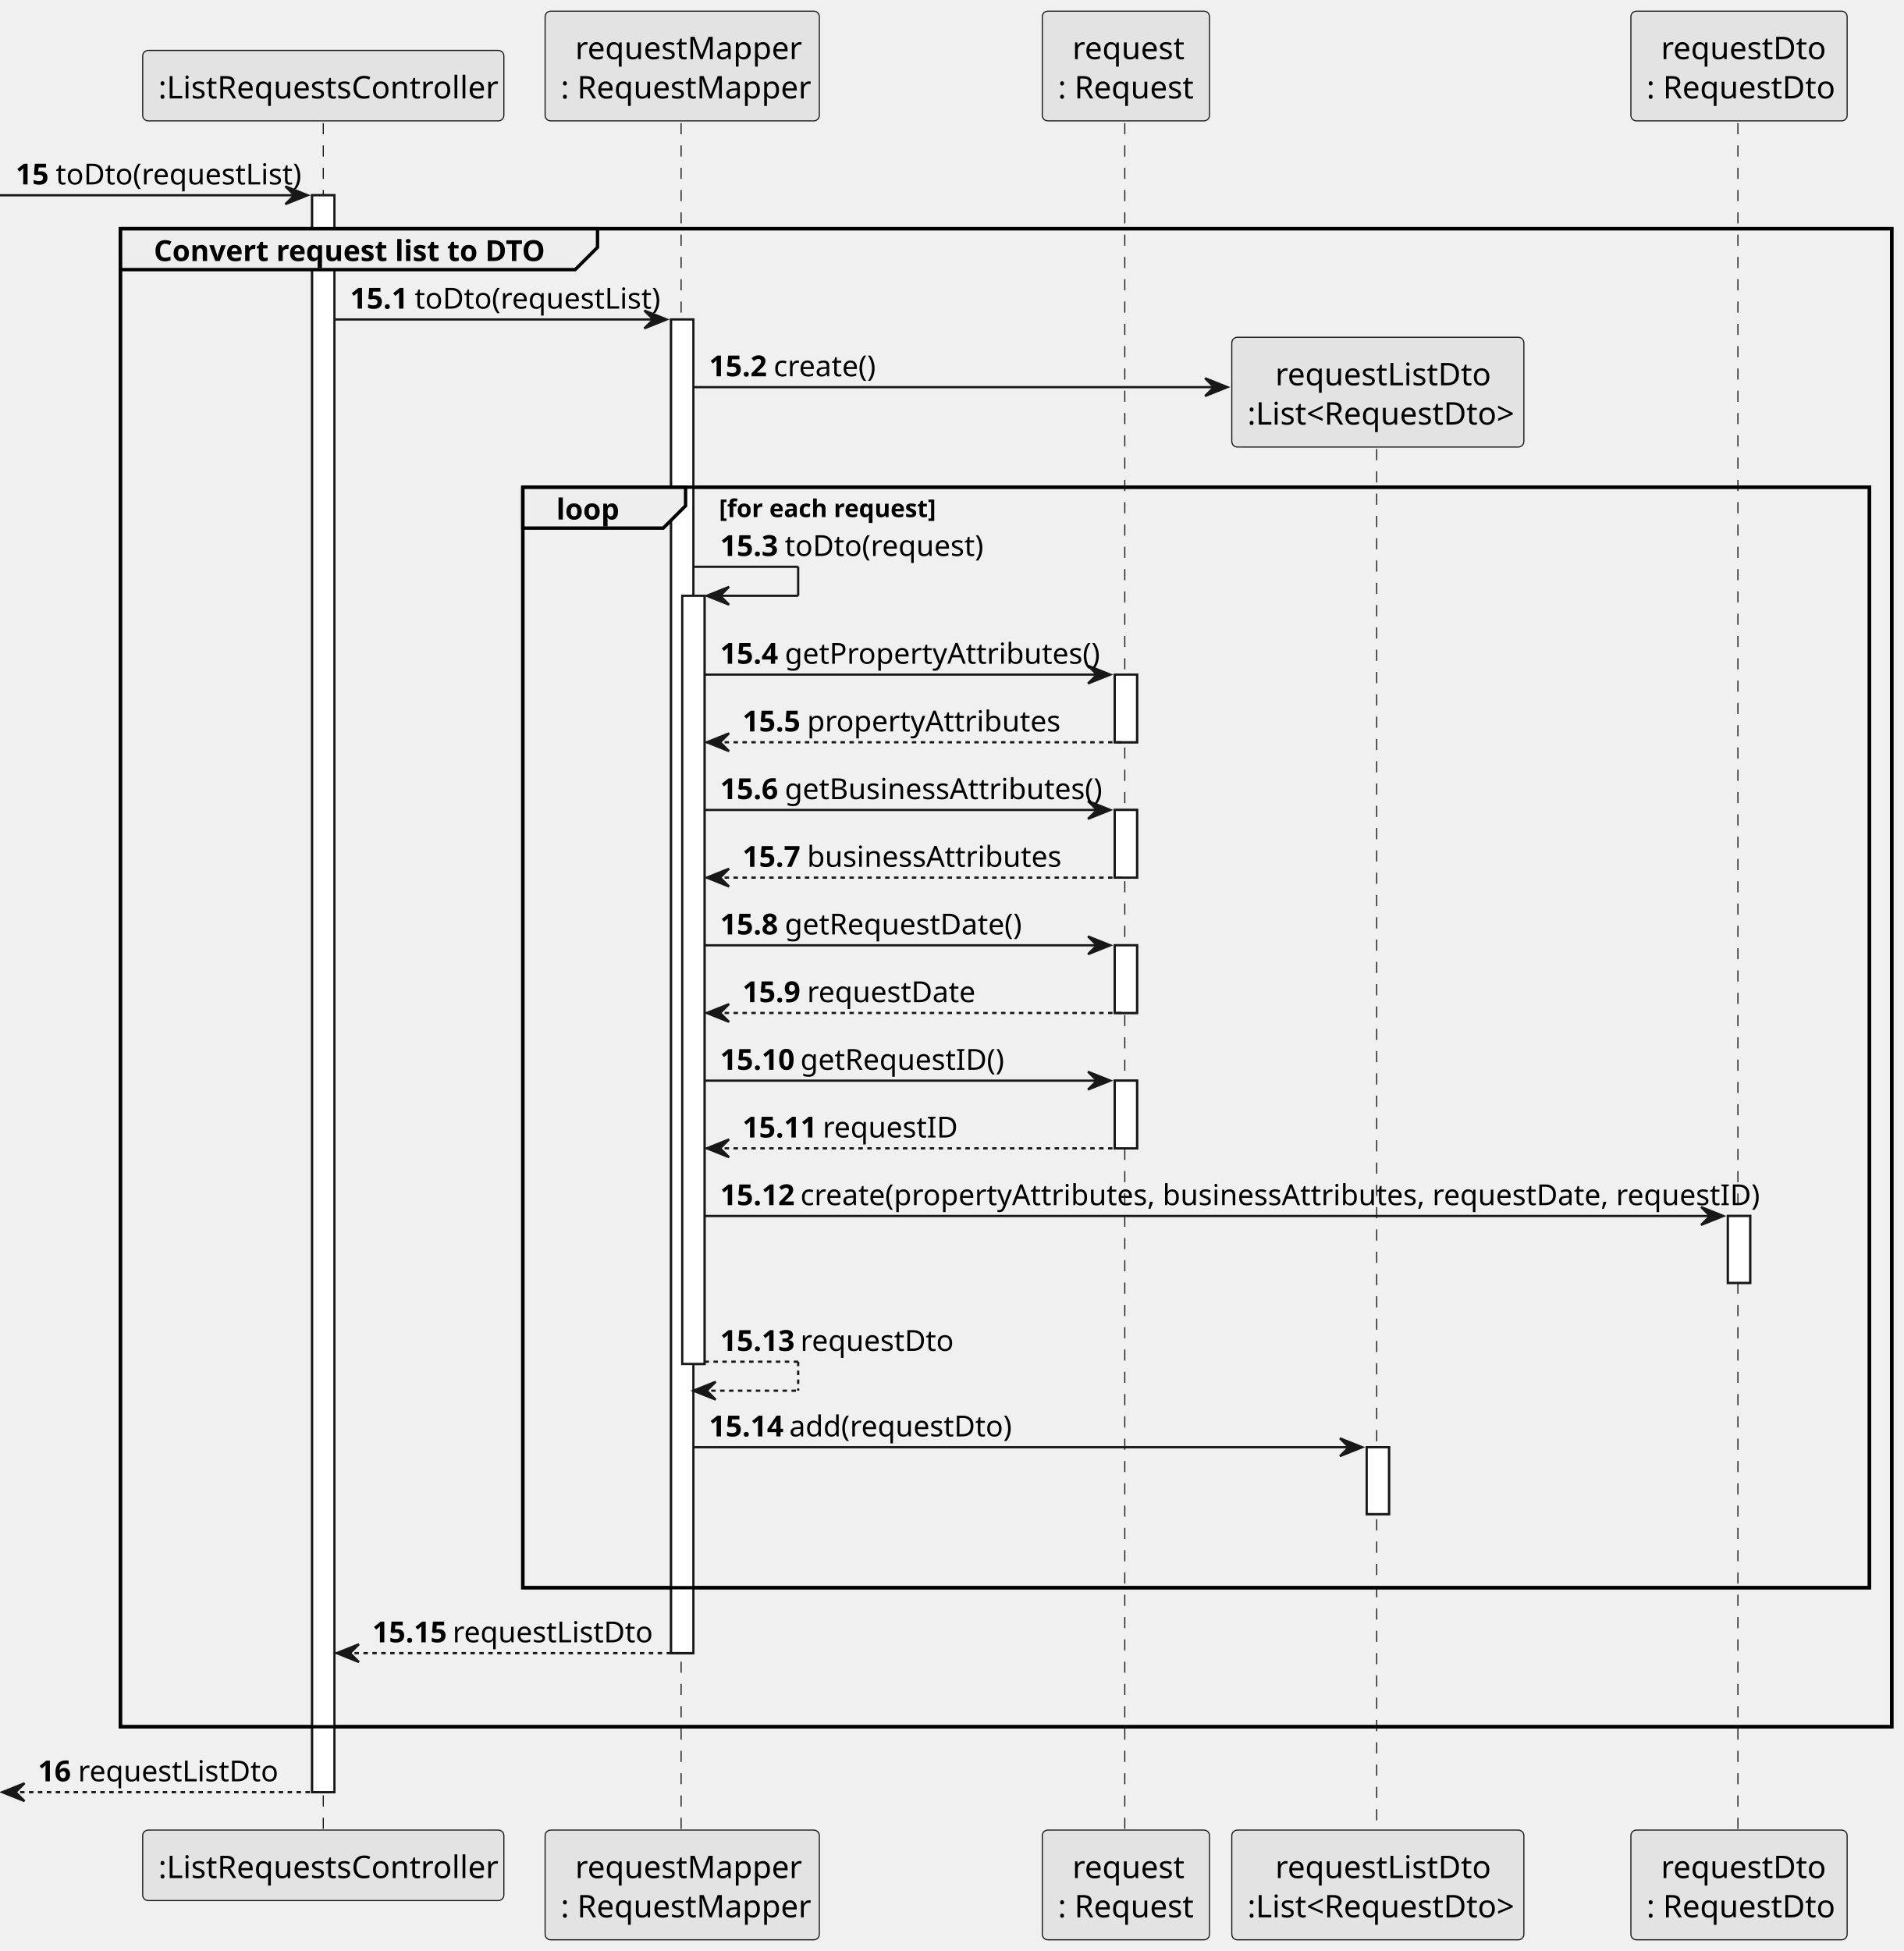
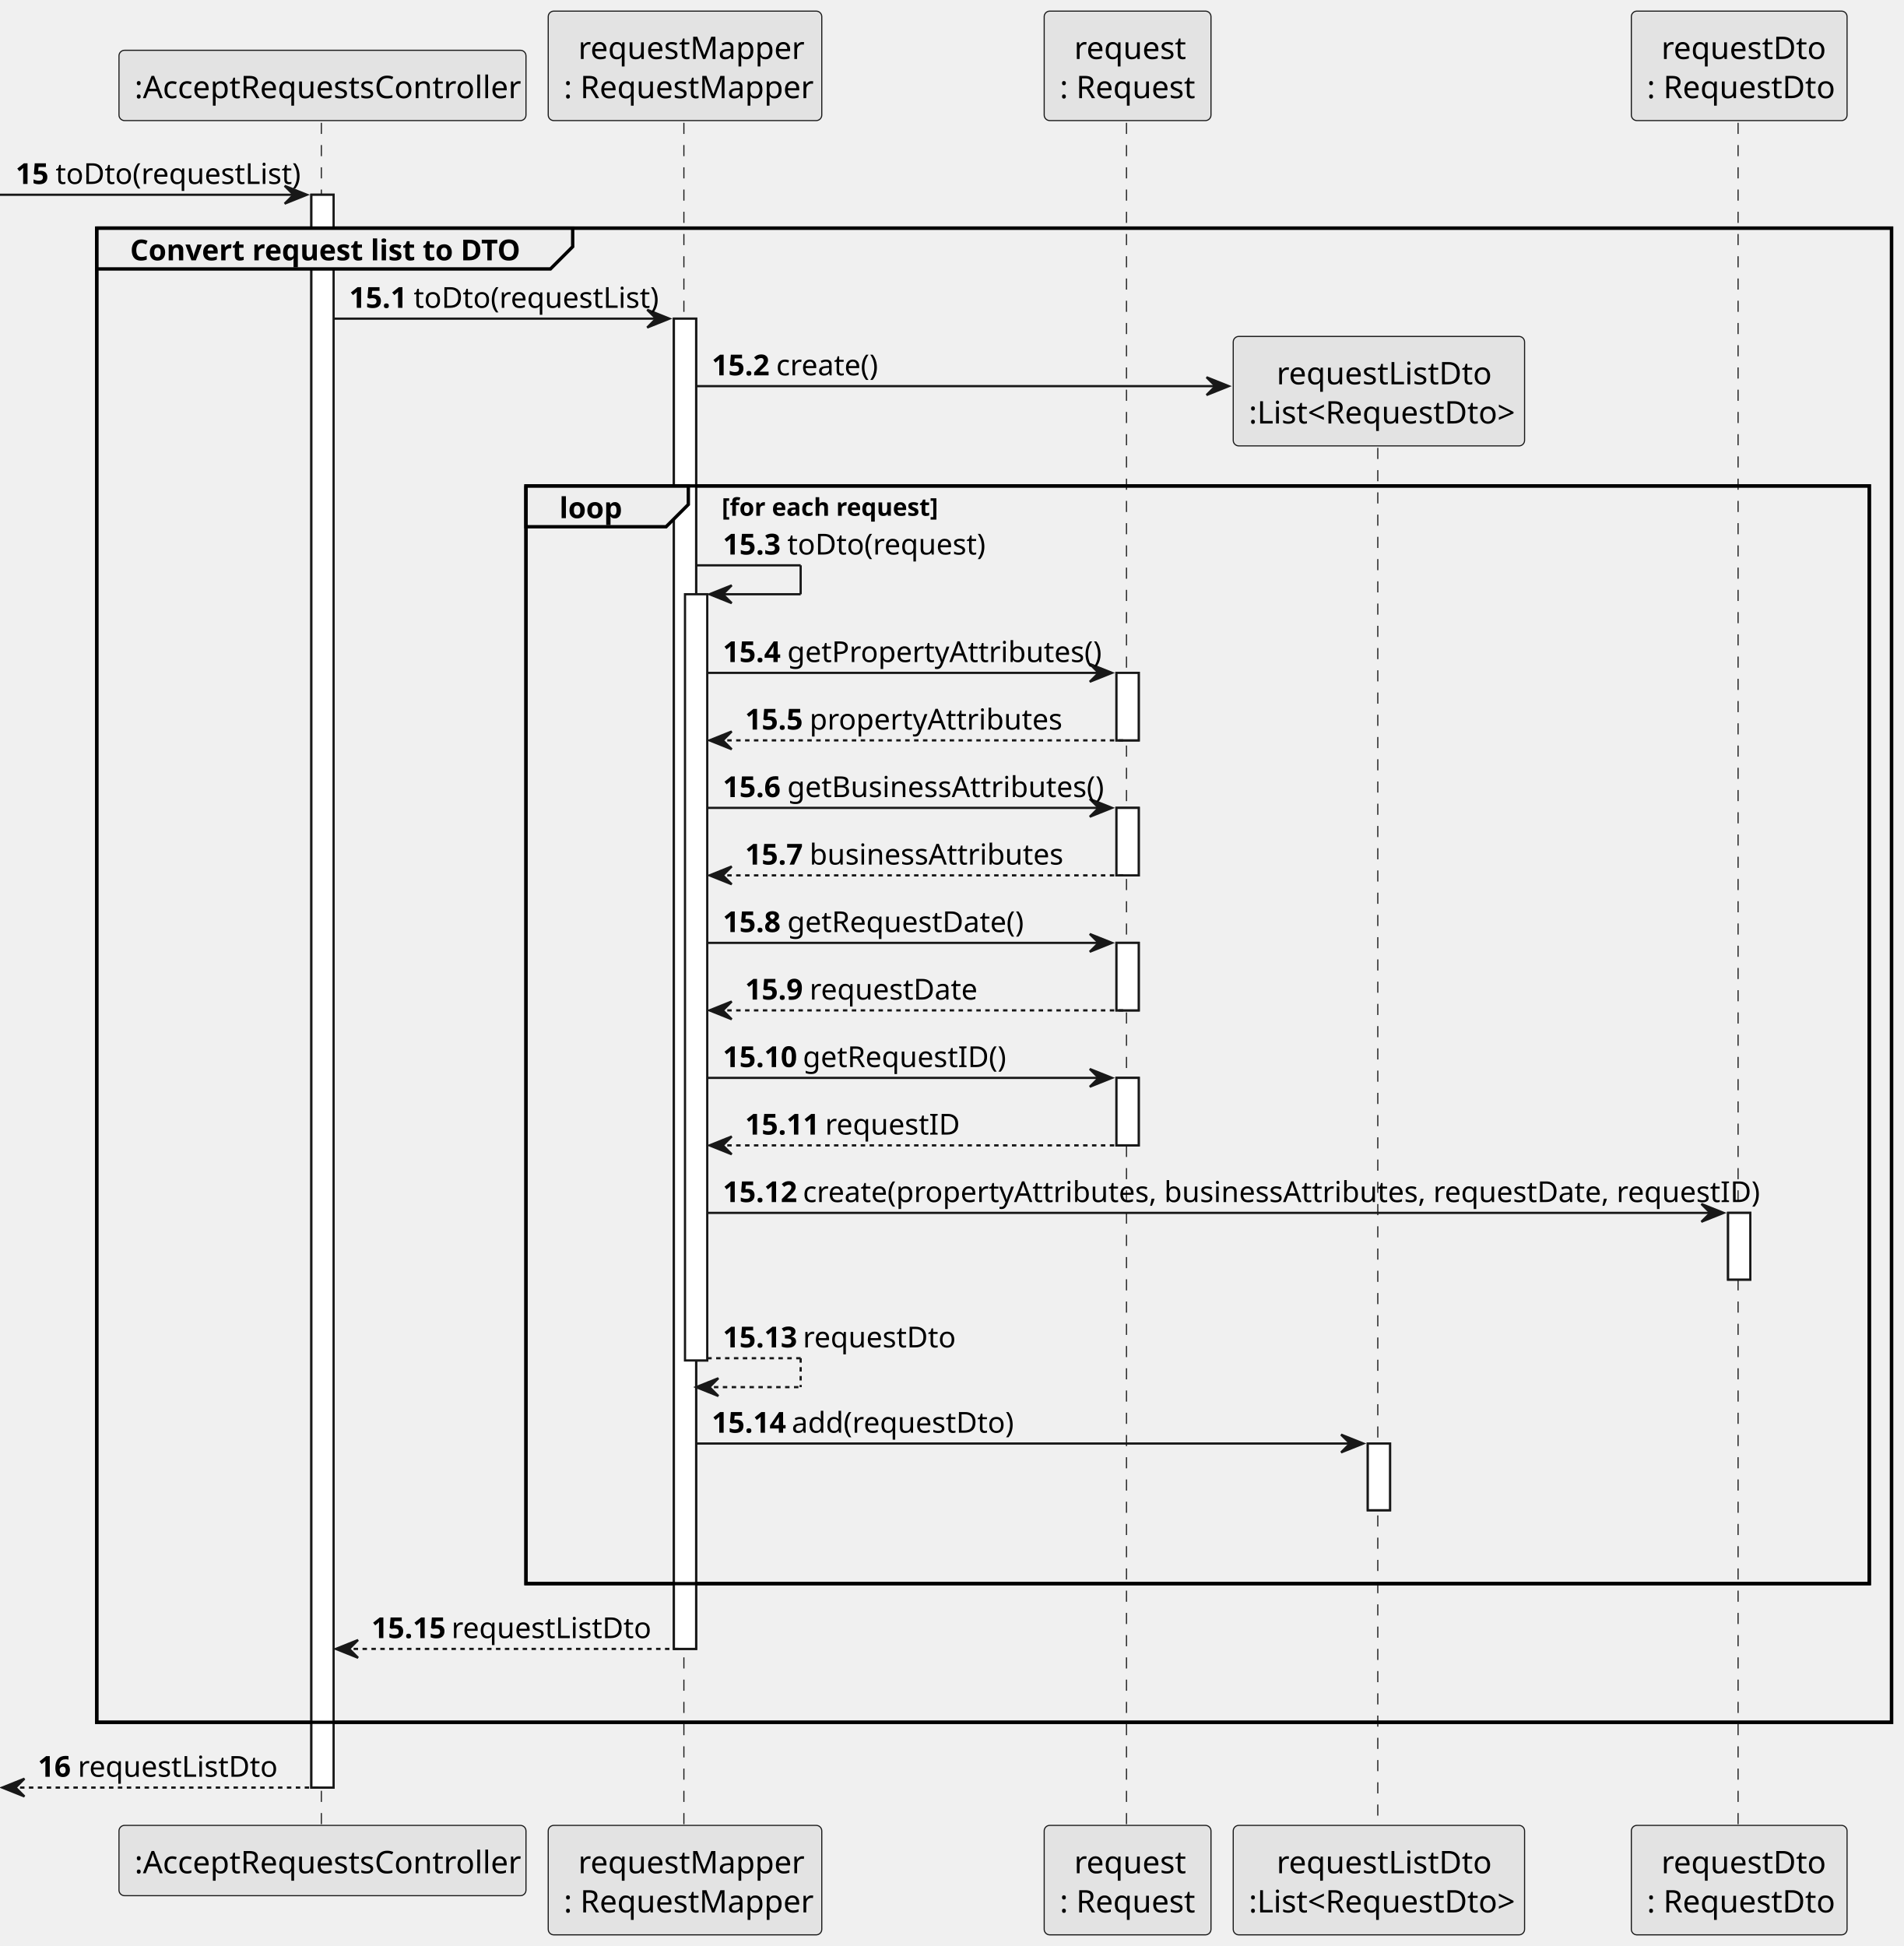
- <svg xmlns="http://www.w3.org/2000/svg" contentStyleType="text/css" height="875px" preserveAspectRatio="none" style="width:854px;height:875px;background:#FFFFFF;" version="1.1" viewBox="0 0 854 875" width="854px" zoomAndPan="magnify">
+ <svg xmlns="http://www.w3.org/2000/svg" contentStyleType="text/css" height="875px" preserveAspectRatio="none" style="width:856px;height:875px;background:#FFFFFF;" version="1.1" viewBox="0 0 856 875" width="856px" zoomAndPan="magnify">
  <defs />
  <g>
    <rect fill="#FFFFFF" height="716.195" style="stroke:#181818;stroke-width:1.0;" width="10" x="140" y="87.57" />
-     <rect fill="#FFFFFF" height="598.141" style="stroke:#181818;stroke-width:1.0;" width="10" x="301" y="143.273" />
-     <rect fill="#FFFFFF" height="344.516" style="stroke:#181818;stroke-width:1.0;" width="10" x="306" y="267.195" />
-     <rect fill="#FFFFFF" height="30.352" style="stroke:#181818;stroke-width:1.0;" width="10" x="500" y="302.547" />
-     <rect fill="#FFFFFF" height="30.352" style="stroke:#181818;stroke-width:1.0;" width="10" x="500" y="363.25" />
-     <rect fill="#FFFFFF" height="30.352" style="stroke:#181818;stroke-width:1.0;" width="10" x="500" y="423.953" />
-     <rect fill="#FFFFFF" height="30.352" style="stroke:#181818;stroke-width:1.0;" width="10" x="500" y="484.656" />
-     <rect fill="#FFFFFF" height="30" style="stroke:#181818;stroke-width:1.0;" width="10" x="613" y="649.062" />
-     <rect fill="#FFFFFF" height="30" style="stroke:#181818;stroke-width:1.0;" width="10" x="775" y="545.359" />
-     <rect fill="none" height="671.844" style="stroke:#000000;stroke-width:1.5;" width="794.5" x="54" y="102.57" />
-     <rect fill="none" height="493.57" style="stroke:#000000;stroke-width:1.5;" width="604" x="234.5" y="218.492" />
-     <line style="stroke:#181818;stroke-width:0.5;stroke-dasharray:5.0,5.0;" x1="145" x2="145" y1="55.219" y2="821.766" />
-     <line style="stroke:#181818;stroke-width:0.5;stroke-dasharray:5.0,5.0;" x1="305.5" x2="305.5" y1="55.219" y2="821.766" />
-     <line style="stroke:#181818;stroke-width:0.5;stroke-dasharray:5.0,5.0;" x1="504.5" x2="504.5" y1="55.219" y2="821.766" />
-     <line style="stroke:#181818;stroke-width:0.5;stroke-dasharray:5.0,5.0;" x1="617.5" x2="617.5" y1="191.383" y2="821.766" />
-     <line style="stroke:#181818;stroke-width:0.5;stroke-dasharray:5.0,5.0;" x1="779.5" x2="779.5" y1="55.219" y2="821.766" />
-     <rect fill="#E3E3E3" height="31.609" rx="2.5" ry="2.5" style="stroke:#181818;stroke-width:0.5;" width="162" x="64" y="22.609" />
-     <text fill="#000000" font-family="sans-serif" font-size="14" lengthAdjust="spacing" textLength="148" x="71" y="44.143">:ListRequestsController</text>
-     <rect fill="#E3E3E3" height="31.609" rx="2.5" ry="2.5" style="stroke:#181818;stroke-width:0.5;" width="162" x="64" y="820.766" />
-     <text fill="#000000" font-family="sans-serif" font-size="14" lengthAdjust="spacing" textLength="148" x="71" y="842.299">:ListRequestsController</text>
-     <rect fill="#E3E3E3" height="49.219" rx="2.5" ry="2.5" style="stroke:#181818;stroke-width:0.5;" width="123" x="244.5" y="5" />
-     <text fill="#000000" font-family="sans-serif" font-size="14" lengthAdjust="spacing" textLength="96" x="258" y="26.533">requestMapper</text>
-     <text fill="#000000" font-family="sans-serif" font-size="14" lengthAdjust="spacing" textLength="109" x="251.5" y="44.143">: RequestMapper</text>
-     <rect fill="#E3E3E3" height="49.219" rx="2.5" ry="2.5" style="stroke:#181818;stroke-width:0.5;" width="123" x="244.5" y="820.766" />
-     <text fill="#000000" font-family="sans-serif" font-size="14" lengthAdjust="spacing" textLength="96" x="258" y="842.299">requestMapper</text>
-     <text fill="#000000" font-family="sans-serif" font-size="14" lengthAdjust="spacing" textLength="109" x="251.5" y="859.908">: RequestMapper</text>
-     <rect fill="#E3E3E3" height="49.219" rx="2.5" ry="2.5" style="stroke:#181818;stroke-width:0.5;" width="75" x="467.5" y="5" />
-     <text fill="#000000" font-family="sans-serif" font-size="14" lengthAdjust="spacing" textLength="48" x="481" y="26.533">request</text>
-     <text fill="#000000" font-family="sans-serif" font-size="14" lengthAdjust="spacing" textLength="61" x="474.5" y="44.143">: Request</text>
-     <rect fill="#E3E3E3" height="49.219" rx="2.5" ry="2.5" style="stroke:#181818;stroke-width:0.5;" width="75" x="467.5" y="820.766" />
-     <text fill="#000000" font-family="sans-serif" font-size="14" lengthAdjust="spacing" textLength="48" x="481" y="842.299">request</text>
-     <text fill="#000000" font-family="sans-serif" font-size="14" lengthAdjust="spacing" textLength="61" x="474.5" y="859.908">: Request</text>
-     <rect fill="#E3E3E3" height="49.219" rx="2.5" ry="2.5" style="stroke:#181818;stroke-width:0.5;" width="131" x="552.5" y="820.766" />
-     <text fill="#000000" font-family="sans-serif" font-size="14" lengthAdjust="spacing" textLength="92" x="572" y="842.299">requestListDto</text>
-     <text fill="#000000" font-family="sans-serif" font-size="14" lengthAdjust="spacing" textLength="117" x="559.5" y="859.908">:List&lt;RequestDto&gt;</text>
-     <rect fill="#E3E3E3" height="49.219" rx="2.5" ry="2.5" style="stroke:#181818;stroke-width:0.5;" width="97" x="731.5" y="5" />
-     <text fill="#000000" font-family="sans-serif" font-size="14" lengthAdjust="spacing" textLength="70" x="745" y="26.533">requestDto</text>
-     <text fill="#000000" font-family="sans-serif" font-size="14" lengthAdjust="spacing" textLength="83" x="738.5" y="44.143">: RequestDto</text>
-     <rect fill="#E3E3E3" height="49.219" rx="2.5" ry="2.5" style="stroke:#181818;stroke-width:0.5;" width="97" x="731.5" y="820.766" />
-     <text fill="#000000" font-family="sans-serif" font-size="14" lengthAdjust="spacing" textLength="70" x="745" y="842.299">requestDto</text>
-     <text fill="#000000" font-family="sans-serif" font-size="14" lengthAdjust="spacing" textLength="83" x="738.5" y="859.908">: RequestDto</text>
+     <rect fill="#FFFFFF" height="598.141" style="stroke:#181818;stroke-width:1.0;" width="10" x="303" y="143.273" />
+     <rect fill="#FFFFFF" height="344.516" style="stroke:#181818;stroke-width:1.0;" width="10" x="308" y="267.195" />
+     <rect fill="#FFFFFF" height="30.352" style="stroke:#181818;stroke-width:1.0;" width="10" x="502" y="302.547" />
+     <rect fill="#FFFFFF" height="30.352" style="stroke:#181818;stroke-width:1.0;" width="10" x="502" y="363.25" />
+     <rect fill="#FFFFFF" height="30.352" style="stroke:#181818;stroke-width:1.0;" width="10" x="502" y="423.953" />
+     <rect fill="#FFFFFF" height="30.352" style="stroke:#181818;stroke-width:1.0;" width="10" x="502" y="484.656" />
+     <rect fill="#FFFFFF" height="30" style="stroke:#181818;stroke-width:1.0;" width="10" x="615" y="649.062" />
+     <rect fill="#FFFFFF" height="30" style="stroke:#181818;stroke-width:1.0;" width="10" x="777" y="545.359" />
+     <rect fill="none" height="671.844" style="stroke:#000000;stroke-width:1.5;" width="807" x="43.5" y="102.57" />
+     <rect fill="none" height="493.57" style="stroke:#000000;stroke-width:1.5;" width="604" x="236.5" y="218.492" />
+     <line style="stroke:#181818;stroke-width:0.5;stroke-dasharray:5.0,5.0;" x1="144.5" x2="144.5" y1="55.219" y2="821.766" />
+     <line style="stroke:#181818;stroke-width:0.5;stroke-dasharray:5.0,5.0;" x1="307.5" x2="307.5" y1="55.219" y2="821.766" />
+     <line style="stroke:#181818;stroke-width:0.5;stroke-dasharray:5.0,5.0;" x1="506.5" x2="506.5" y1="55.219" y2="821.766" />
+     <line style="stroke:#181818;stroke-width:0.5;stroke-dasharray:5.0,5.0;" x1="619.5" x2="619.5" y1="191.383" y2="821.766" />
+     <line style="stroke:#181818;stroke-width:0.5;stroke-dasharray:5.0,5.0;" x1="781.5" x2="781.5" y1="55.219" y2="821.766" />
+     <rect fill="#E3E3E3" height="31.609" rx="2.5" ry="2.5" style="stroke:#181818;stroke-width:0.5;" width="183" x="53.5" y="22.609" />
+     <text fill="#000000" font-family="sans-serif" font-size="14" lengthAdjust="spacing" textLength="169" x="60.5" y="44.143">:AcceptRequestsController</text>
+     <rect fill="#E3E3E3" height="31.609" rx="2.5" ry="2.5" style="stroke:#181818;stroke-width:0.5;" width="183" x="53.5" y="820.766" />
+     <text fill="#000000" font-family="sans-serif" font-size="14" lengthAdjust="spacing" textLength="169" x="60.5" y="842.299">:AcceptRequestsController</text>
+     <rect fill="#E3E3E3" height="49.219" rx="2.5" ry="2.5" style="stroke:#181818;stroke-width:0.5;" width="123" x="246.5" y="5" />
+     <text fill="#000000" font-family="sans-serif" font-size="14" lengthAdjust="spacing" textLength="96" x="260" y="26.533">requestMapper</text>
+     <text fill="#000000" font-family="sans-serif" font-size="14" lengthAdjust="spacing" textLength="109" x="253.5" y="44.143">: RequestMapper</text>
+     <rect fill="#E3E3E3" height="49.219" rx="2.5" ry="2.5" style="stroke:#181818;stroke-width:0.5;" width="123" x="246.5" y="820.766" />
+     <text fill="#000000" font-family="sans-serif" font-size="14" lengthAdjust="spacing" textLength="96" x="260" y="842.299">requestMapper</text>
+     <text fill="#000000" font-family="sans-serif" font-size="14" lengthAdjust="spacing" textLength="109" x="253.5" y="859.908">: RequestMapper</text>
+     <rect fill="#E3E3E3" height="49.219" rx="2.5" ry="2.5" style="stroke:#181818;stroke-width:0.5;" width="75" x="469.5" y="5" />
+     <text fill="#000000" font-family="sans-serif" font-size="14" lengthAdjust="spacing" textLength="48" x="483" y="26.533">request</text>
+     <text fill="#000000" font-family="sans-serif" font-size="14" lengthAdjust="spacing" textLength="61" x="476.5" y="44.143">: Request</text>
+     <rect fill="#E3E3E3" height="49.219" rx="2.5" ry="2.5" style="stroke:#181818;stroke-width:0.5;" width="75" x="469.5" y="820.766" />
+     <text fill="#000000" font-family="sans-serif" font-size="14" lengthAdjust="spacing" textLength="48" x="483" y="842.299">request</text>
+     <text fill="#000000" font-family="sans-serif" font-size="14" lengthAdjust="spacing" textLength="61" x="476.5" y="859.908">: Request</text>
+     <rect fill="#E3E3E3" height="49.219" rx="2.5" ry="2.5" style="stroke:#181818;stroke-width:0.5;" width="131" x="554.5" y="820.766" />
+     <text fill="#000000" font-family="sans-serif" font-size="14" lengthAdjust="spacing" textLength="92" x="574" y="842.299">requestListDto</text>
+     <text fill="#000000" font-family="sans-serif" font-size="14" lengthAdjust="spacing" textLength="117" x="561.5" y="859.908">:List&lt;RequestDto&gt;</text>
+     <rect fill="#E3E3E3" height="49.219" rx="2.5" ry="2.5" style="stroke:#181818;stroke-width:0.5;" width="97" x="733.5" y="5" />
+     <text fill="#000000" font-family="sans-serif" font-size="14" lengthAdjust="spacing" textLength="70" x="747" y="26.533">requestDto</text>
+     <text fill="#000000" font-family="sans-serif" font-size="14" lengthAdjust="spacing" textLength="83" x="740.5" y="44.143">: RequestDto</text>
+     <rect fill="#E3E3E3" height="49.219" rx="2.5" ry="2.5" style="stroke:#181818;stroke-width:0.5;" width="97" x="733.5" y="820.766" />
+     <text fill="#000000" font-family="sans-serif" font-size="14" lengthAdjust="spacing" textLength="70" x="747" y="842.299">requestDto</text>
+     <text fill="#000000" font-family="sans-serif" font-size="14" lengthAdjust="spacing" textLength="83" x="740.5" y="859.908">: RequestDto</text>
    <rect fill="#FFFFFF" height="716.195" style="stroke:#181818;stroke-width:1.0;" width="10" x="140" y="87.57" />
-     <rect fill="#FFFFFF" height="598.141" style="stroke:#181818;stroke-width:1.0;" width="10" x="301" y="143.273" />
-     <rect fill="#FFFFFF" height="344.516" style="stroke:#181818;stroke-width:1.0;" width="10" x="306" y="267.195" />
-     <rect fill="#FFFFFF" height="30.352" style="stroke:#181818;stroke-width:1.0;" width="10" x="500" y="302.547" />
-     <rect fill="#FFFFFF" height="30.352" style="stroke:#181818;stroke-width:1.0;" width="10" x="500" y="363.25" />
-     <rect fill="#FFFFFF" height="30.352" style="stroke:#181818;stroke-width:1.0;" width="10" x="500" y="423.953" />
-     <rect fill="#FFFFFF" height="30.352" style="stroke:#181818;stroke-width:1.0;" width="10" x="500" y="484.656" />
-     <rect fill="#FFFFFF" height="30" style="stroke:#181818;stroke-width:1.0;" width="10" x="613" y="649.062" />
-     <rect fill="#FFFFFF" height="30" style="stroke:#181818;stroke-width:1.0;" width="10" x="775" y="545.359" />
+     <rect fill="#FFFFFF" height="598.141" style="stroke:#181818;stroke-width:1.0;" width="10" x="303" y="143.273" />
+     <rect fill="#FFFFFF" height="344.516" style="stroke:#181818;stroke-width:1.0;" width="10" x="308" y="267.195" />
+     <rect fill="#FFFFFF" height="30.352" style="stroke:#181818;stroke-width:1.0;" width="10" x="502" y="302.547" />
+     <rect fill="#FFFFFF" height="30.352" style="stroke:#181818;stroke-width:1.0;" width="10" x="502" y="363.25" />
+     <rect fill="#FFFFFF" height="30.352" style="stroke:#181818;stroke-width:1.0;" width="10" x="502" y="423.953" />
+     <rect fill="#FFFFFF" height="30.352" style="stroke:#181818;stroke-width:1.0;" width="10" x="502" y="484.656" />
+     <rect fill="#FFFFFF" height="30" style="stroke:#181818;stroke-width:1.0;" width="10" x="615" y="649.062" />
+     <rect fill="#FFFFFF" height="30" style="stroke:#181818;stroke-width:1.0;" width="10" x="777" y="545.359" />
    <polygon fill="#181818" points="128,83.57,138,87.57,128,91.57,132,87.57" style="stroke:#181818;stroke-width:1.0;" />
    <line style="stroke:#181818;stroke-width:1.0;" x1="0" x2="134" y1="87.57" y2="87.57" />
    <text fill="#000000" font-family="sans-serif" font-size="13" font-weight="bold" lengthAdjust="spacing" textLength="14" x="7" y="82.714">15</text>
    <text fill="#000000" font-family="sans-serif" font-size="13" lengthAdjust="spacing" textLength="103" x="25" y="82.714">toDto(requestList)</text>
-     <path d="M54,102.57 L268,102.57 L268,110.922 L258,120.922 L54,120.922 L54,102.57 " fill="#EEEEEE" style="stroke:#000000;stroke-width:1.5;" />
-     <rect fill="none" height="671.844" style="stroke:#000000;stroke-width:1.5;" width="794.5" x="54" y="102.57" />
-     <text fill="#000000" font-family="sans-serif" font-size="13" font-weight="bold" lengthAdjust="spacing" textLength="169" x="69" y="117.065">Convert request list to DTO</text>
-     <polygon fill="#181818" points="289,139.273,299,143.273,289,147.273,293,143.273" style="stroke:#181818;stroke-width:1.0;" />
-     <line style="stroke:#181818;stroke-width:1.0;" x1="150" x2="295" y1="143.273" y2="143.273" />
+     <path d="M43.5,102.57 L257.5,102.57 L257.5,110.922 L247.5,120.922 L43.5,120.922 L43.5,102.57 " fill="#EEEEEE" style="stroke:#000000;stroke-width:1.5;" />
+     <rect fill="none" height="671.844" style="stroke:#000000;stroke-width:1.5;" width="807" x="43.5" y="102.57" />
+     <text fill="#000000" font-family="sans-serif" font-size="13" font-weight="bold" lengthAdjust="spacing" textLength="169" x="58.5" y="117.065">Convert request list to DTO</text>
+     <polygon fill="#181818" points="291,139.273,301,143.273,291,147.273,295,143.273" style="stroke:#181818;stroke-width:1.0;" />
+     <line style="stroke:#181818;stroke-width:1.0;" x1="150" x2="297" y1="143.273" y2="143.273" />
    <text fill="#000000" font-family="sans-serif" font-size="13" font-weight="bold" lengthAdjust="spacing" textLength="25" x="157" y="138.417">15.1</text>
    <text fill="#000000" font-family="sans-serif" font-size="13" lengthAdjust="spacing" textLength="103" x="186" y="138.417">toDto(requestList)</text>
-     <polygon fill="#181818" points="540.5,169.625,550.5,173.625,540.5,177.625,544.5,173.625" style="stroke:#181818;stroke-width:1.0;" />
-     <line style="stroke:#181818;stroke-width:1.0;" x1="311" x2="546.5" y1="173.625" y2="173.625" />
-     <text fill="#000000" font-family="sans-serif" font-size="13" font-weight="bold" lengthAdjust="spacing" textLength="25" x="318" y="168.769">15.2</text>
-     <text fill="#000000" font-family="sans-serif" font-size="13" lengthAdjust="spacing" textLength="44" x="347" y="168.769">create()</text>
-     <rect fill="#E3E3E3" height="49.219" rx="2.5" ry="2.5" style="stroke:#181818;stroke-width:0.5;" width="131" x="552.5" y="151.273" />
-     <text fill="#000000" font-family="sans-serif" font-size="14" lengthAdjust="spacing" textLength="92" x="572" y="172.807">requestListDto</text>
-     <text fill="#000000" font-family="sans-serif" font-size="14" lengthAdjust="spacing" textLength="117" x="559.5" y="190.416">:List&lt;RequestDto&gt;</text>
-     <path d="M234.5,218.492 L307.5,218.492 L307.5,226.844 L297.5,236.844 L234.5,236.844 L234.5,218.492 " fill="#EEEEEE" style="stroke:#000000;stroke-width:1.5;" />
-     <rect fill="none" height="493.57" style="stroke:#000000;stroke-width:1.5;" width="604" x="234.5" y="218.492" />
-     <text fill="#000000" font-family="sans-serif" font-size="13" font-weight="bold" lengthAdjust="spacing" textLength="28" x="249.5" y="232.987">loop</text>
-     <text fill="#000000" font-family="sans-serif" font-size="11" font-weight="bold" lengthAdjust="spacing" textLength="100" x="322.5" y="231.911">[for each request]</text>
-     <line style="stroke:#181818;stroke-width:1.0;" x1="311" x2="358" y1="254.195" y2="254.195" />
-     <line style="stroke:#181818;stroke-width:1.0;" x1="358" x2="358" y1="254.195" y2="267.195" />
-     <line style="stroke:#181818;stroke-width:1.0;" x1="317" x2="358" y1="267.195" y2="267.195" />
-     <polygon fill="#181818" points="327,263.195,317,267.195,327,271.195,323,267.195" style="stroke:#181818;stroke-width:1.0;" />
-     <text fill="#000000" font-family="sans-serif" font-size="13" font-weight="bold" lengthAdjust="spacing" textLength="25" x="323" y="249.339">15.3</text>
-     <text fill="#000000" font-family="sans-serif" font-size="13" lengthAdjust="spacing" textLength="82" x="352" y="249.339">toDto(request)</text>
-     <polygon fill="#181818" points="488,298.547,498,302.547,488,306.547,492,302.547" style="stroke:#181818;stroke-width:1.0;" />
-     <line style="stroke:#181818;stroke-width:1.0;" x1="316" x2="494" y1="302.547" y2="302.547" />
-     <text fill="#000000" font-family="sans-serif" font-size="13" font-weight="bold" lengthAdjust="spacing" textLength="25" x="323" y="297.69">15.4</text>
-     <text fill="#000000" font-family="sans-serif" font-size="13" lengthAdjust="spacing" textLength="131" x="352" y="297.69">getPropertyAttributes()</text>
-     <polygon fill="#181818" points="327,328.898,317,332.898,327,336.898,323,332.898" style="stroke:#181818;stroke-width:1.0;" />
-     <line style="stroke:#181818;stroke-width:1.0;stroke-dasharray:2.0,2.0;" x1="321" x2="504" y1="332.898" y2="332.898" />
-     <text fill="#000000" font-family="sans-serif" font-size="13" font-weight="bold" lengthAdjust="spacing" textLength="25" x="333" y="328.042">15.5</text>
-     <text fill="#000000" font-family="sans-serif" font-size="13" lengthAdjust="spacing" textLength="103" x="362" y="328.042">propertyAttributes</text>
-     <polygon fill="#181818" points="488,359.25,498,363.25,488,367.25,492,363.25" style="stroke:#181818;stroke-width:1.0;" />
-     <line style="stroke:#181818;stroke-width:1.0;" x1="316" x2="494" y1="363.25" y2="363.25" />
-     <text fill="#000000" font-family="sans-serif" font-size="13" font-weight="bold" lengthAdjust="spacing" textLength="25" x="323" y="358.394">15.6</text>
-     <text fill="#000000" font-family="sans-serif" font-size="13" lengthAdjust="spacing" textLength="136" x="352" y="358.394">getBusinessAttributes()</text>
-     <polygon fill="#181818" points="327,389.602,317,393.602,327,397.602,323,393.602" style="stroke:#181818;stroke-width:1.0;" />
-     <line style="stroke:#181818;stroke-width:1.0;stroke-dasharray:2.0,2.0;" x1="321" x2="504" y1="393.602" y2="393.602" />
-     <text fill="#000000" font-family="sans-serif" font-size="13" font-weight="bold" lengthAdjust="spacing" textLength="25" x="333" y="388.745">15.7</text>
-     <text fill="#000000" font-family="sans-serif" font-size="13" lengthAdjust="spacing" textLength="108" x="362" y="388.745">businessAttributes</text>
-     <polygon fill="#181818" points="488,419.953,498,423.953,488,427.953,492,423.953" style="stroke:#181818;stroke-width:1.0;" />
-     <line style="stroke:#181818;stroke-width:1.0;" x1="316" x2="494" y1="423.953" y2="423.953" />
-     <text fill="#000000" font-family="sans-serif" font-size="13" font-weight="bold" lengthAdjust="spacing" textLength="25" x="323" y="419.097">15.8</text>
-     <text fill="#000000" font-family="sans-serif" font-size="13" lengthAdjust="spacing" textLength="101" x="352" y="419.097">getRequestDate()</text>
-     <polygon fill="#181818" points="327,450.305,317,454.305,327,458.305,323,454.305" style="stroke:#181818;stroke-width:1.0;" />
-     <line style="stroke:#181818;stroke-width:1.0;stroke-dasharray:2.0,2.0;" x1="321" x2="504" y1="454.305" y2="454.305" />
-     <text fill="#000000" font-family="sans-serif" font-size="13" font-weight="bold" lengthAdjust="spacing" textLength="25" x="333" y="449.448">15.9</text>
-     <text fill="#000000" font-family="sans-serif" font-size="13" lengthAdjust="spacing" textLength="70" x="362" y="449.448">requestDate</text>
-     <polygon fill="#181818" points="488,480.656,498,484.656,488,488.656,492,484.656" style="stroke:#181818;stroke-width:1.0;" />
-     <line style="stroke:#181818;stroke-width:1.0;" x1="316" x2="494" y1="484.656" y2="484.656" />
-     <text fill="#000000" font-family="sans-serif" font-size="13" font-weight="bold" lengthAdjust="spacing" textLength="32" x="323" y="479.8">15.10</text>
-     <text fill="#000000" font-family="sans-serif" font-size="13" lengthAdjust="spacing" textLength="86" x="359" y="479.8">getRequestID()</text>
-     <polygon fill="#181818" points="327,511.008,317,515.008,327,519.008,323,515.008" style="stroke:#181818;stroke-width:1.0;" />
-     <line style="stroke:#181818;stroke-width:1.0;stroke-dasharray:2.0,2.0;" x1="321" x2="504" y1="515.008" y2="515.008" />
-     <text fill="#000000" font-family="sans-serif" font-size="13" font-weight="bold" lengthAdjust="spacing" textLength="32" x="333" y="510.151">15.11</text>
-     <text fill="#000000" font-family="sans-serif" font-size="13" lengthAdjust="spacing" textLength="55" x="369" y="510.151">requestID</text>
-     <polygon fill="#181818" points="763,541.359,773,545.359,763,549.359,767,545.359" style="stroke:#181818;stroke-width:1.0;" />
-     <line style="stroke:#181818;stroke-width:1.0;" x1="316" x2="769" y1="545.359" y2="545.359" />
-     <text fill="#000000" font-family="sans-serif" font-size="13" font-weight="bold" lengthAdjust="spacing" textLength="32" x="323" y="540.503">15.12</text>
-     <text fill="#000000" font-family="sans-serif" font-size="13" lengthAdjust="spacing" textLength="404" x="359" y="540.503">create(propertyAttributes, businessAttributes, requestDate, requestID)</text>
-     <line style="stroke:#181818;stroke-width:1.0;stroke-dasharray:2.0,2.0;" x1="316" x2="358" y1="610.711" y2="610.711" />
-     <line style="stroke:#181818;stroke-width:1.0;stroke-dasharray:2.0,2.0;" x1="358" x2="358" y1="610.711" y2="623.711" />
-     <line style="stroke:#181818;stroke-width:1.0;stroke-dasharray:2.0,2.0;" x1="311" x2="358" y1="623.711" y2="623.711" />
-     <polygon fill="#181818" points="321,619.711,311,623.711,321,627.711,317,623.711" style="stroke:#181818;stroke-width:1.0;" />
-     <text fill="#000000" font-family="sans-serif" font-size="13" font-weight="bold" lengthAdjust="spacing" textLength="32" x="323" y="605.855">15.13</text>
-     <text fill="#000000" font-family="sans-serif" font-size="13" lengthAdjust="spacing" textLength="63" x="359" y="605.855">requestDto</text>
-     <polygon fill="#181818" points="601,645.062,611,649.062,601,653.062,605,649.062" style="stroke:#181818;stroke-width:1.0;" />
-     <line style="stroke:#181818;stroke-width:1.0;" x1="311" x2="607" y1="649.062" y2="649.062" />
-     <text fill="#000000" font-family="sans-serif" font-size="13" font-weight="bold" lengthAdjust="spacing" textLength="32" x="318" y="644.206">15.14</text>
-     <text fill="#000000" font-family="sans-serif" font-size="13" lengthAdjust="spacing" textLength="92" x="354" y="644.206">add(requestDto)</text>
+     <polygon fill="#181818" points="542.5,169.625,552.5,173.625,542.5,177.625,546.5,173.625" style="stroke:#181818;stroke-width:1.0;" />
+     <line style="stroke:#181818;stroke-width:1.0;" x1="313" x2="548.5" y1="173.625" y2="173.625" />
+     <text fill="#000000" font-family="sans-serif" font-size="13" font-weight="bold" lengthAdjust="spacing" textLength="25" x="320" y="168.769">15.2</text>
+     <text fill="#000000" font-family="sans-serif" font-size="13" lengthAdjust="spacing" textLength="44" x="349" y="168.769">create()</text>
+     <rect fill="#E3E3E3" height="49.219" rx="2.5" ry="2.5" style="stroke:#181818;stroke-width:0.5;" width="131" x="554.5" y="151.273" />
+     <text fill="#000000" font-family="sans-serif" font-size="14" lengthAdjust="spacing" textLength="92" x="574" y="172.807">requestListDto</text>
+     <text fill="#000000" font-family="sans-serif" font-size="14" lengthAdjust="spacing" textLength="117" x="561.5" y="190.416">:List&lt;RequestDto&gt;</text>
+     <path d="M236.5,218.492 L309.5,218.492 L309.5,226.844 L299.5,236.844 L236.5,236.844 L236.5,218.492 " fill="#EEEEEE" style="stroke:#000000;stroke-width:1.5;" />
+     <rect fill="none" height="493.57" style="stroke:#000000;stroke-width:1.5;" width="604" x="236.5" y="218.492" />
+     <text fill="#000000" font-family="sans-serif" font-size="13" font-weight="bold" lengthAdjust="spacing" textLength="28" x="251.5" y="232.987">loop</text>
+     <text fill="#000000" font-family="sans-serif" font-size="11" font-weight="bold" lengthAdjust="spacing" textLength="100" x="324.5" y="231.911">[for each request]</text>
+     <line style="stroke:#181818;stroke-width:1.0;" x1="313" x2="360" y1="254.195" y2="254.195" />
+     <line style="stroke:#181818;stroke-width:1.0;" x1="360" x2="360" y1="254.195" y2="267.195" />
+     <line style="stroke:#181818;stroke-width:1.0;" x1="319" x2="360" y1="267.195" y2="267.195" />
+     <polygon fill="#181818" points="329,263.195,319,267.195,329,271.195,325,267.195" style="stroke:#181818;stroke-width:1.0;" />
+     <text fill="#000000" font-family="sans-serif" font-size="13" font-weight="bold" lengthAdjust="spacing" textLength="25" x="325" y="249.339">15.3</text>
+     <text fill="#000000" font-family="sans-serif" font-size="13" lengthAdjust="spacing" textLength="82" x="354" y="249.339">toDto(request)</text>
+     <polygon fill="#181818" points="490,298.547,500,302.547,490,306.547,494,302.547" style="stroke:#181818;stroke-width:1.0;" />
+     <line style="stroke:#181818;stroke-width:1.0;" x1="318" x2="496" y1="302.547" y2="302.547" />
+     <text fill="#000000" font-family="sans-serif" font-size="13" font-weight="bold" lengthAdjust="spacing" textLength="25" x="325" y="297.69">15.4</text>
+     <text fill="#000000" font-family="sans-serif" font-size="13" lengthAdjust="spacing" textLength="131" x="354" y="297.69">getPropertyAttributes()</text>
+     <polygon fill="#181818" points="329,328.898,319,332.898,329,336.898,325,332.898" style="stroke:#181818;stroke-width:1.0;" />
+     <line style="stroke:#181818;stroke-width:1.0;stroke-dasharray:2.0,2.0;" x1="323" x2="506" y1="332.898" y2="332.898" />
+     <text fill="#000000" font-family="sans-serif" font-size="13" font-weight="bold" lengthAdjust="spacing" textLength="25" x="335" y="328.042">15.5</text>
+     <text fill="#000000" font-family="sans-serif" font-size="13" lengthAdjust="spacing" textLength="103" x="364" y="328.042">propertyAttributes</text>
+     <polygon fill="#181818" points="490,359.25,500,363.25,490,367.25,494,363.25" style="stroke:#181818;stroke-width:1.0;" />
+     <line style="stroke:#181818;stroke-width:1.0;" x1="318" x2="496" y1="363.25" y2="363.25" />
+     <text fill="#000000" font-family="sans-serif" font-size="13" font-weight="bold" lengthAdjust="spacing" textLength="25" x="325" y="358.394">15.6</text>
+     <text fill="#000000" font-family="sans-serif" font-size="13" lengthAdjust="spacing" textLength="136" x="354" y="358.394">getBusinessAttributes()</text>
+     <polygon fill="#181818" points="329,389.602,319,393.602,329,397.602,325,393.602" style="stroke:#181818;stroke-width:1.0;" />
+     <line style="stroke:#181818;stroke-width:1.0;stroke-dasharray:2.0,2.0;" x1="323" x2="506" y1="393.602" y2="393.602" />
+     <text fill="#000000" font-family="sans-serif" font-size="13" font-weight="bold" lengthAdjust="spacing" textLength="25" x="335" y="388.745">15.7</text>
+     <text fill="#000000" font-family="sans-serif" font-size="13" lengthAdjust="spacing" textLength="108" x="364" y="388.745">businessAttributes</text>
+     <polygon fill="#181818" points="490,419.953,500,423.953,490,427.953,494,423.953" style="stroke:#181818;stroke-width:1.0;" />
+     <line style="stroke:#181818;stroke-width:1.0;" x1="318" x2="496" y1="423.953" y2="423.953" />
+     <text fill="#000000" font-family="sans-serif" font-size="13" font-weight="bold" lengthAdjust="spacing" textLength="25" x="325" y="419.097">15.8</text>
+     <text fill="#000000" font-family="sans-serif" font-size="13" lengthAdjust="spacing" textLength="101" x="354" y="419.097">getRequestDate()</text>
+     <polygon fill="#181818" points="329,450.305,319,454.305,329,458.305,325,454.305" style="stroke:#181818;stroke-width:1.0;" />
+     <line style="stroke:#181818;stroke-width:1.0;stroke-dasharray:2.0,2.0;" x1="323" x2="506" y1="454.305" y2="454.305" />
+     <text fill="#000000" font-family="sans-serif" font-size="13" font-weight="bold" lengthAdjust="spacing" textLength="25" x="335" y="449.448">15.9</text>
+     <text fill="#000000" font-family="sans-serif" font-size="13" lengthAdjust="spacing" textLength="70" x="364" y="449.448">requestDate</text>
+     <polygon fill="#181818" points="490,480.656,500,484.656,490,488.656,494,484.656" style="stroke:#181818;stroke-width:1.0;" />
+     <line style="stroke:#181818;stroke-width:1.0;" x1="318" x2="496" y1="484.656" y2="484.656" />
+     <text fill="#000000" font-family="sans-serif" font-size="13" font-weight="bold" lengthAdjust="spacing" textLength="32" x="325" y="479.8">15.10</text>
+     <text fill="#000000" font-family="sans-serif" font-size="13" lengthAdjust="spacing" textLength="86" x="361" y="479.8">getRequestID()</text>
+     <polygon fill="#181818" points="329,511.008,319,515.008,329,519.008,325,515.008" style="stroke:#181818;stroke-width:1.0;" />
+     <line style="stroke:#181818;stroke-width:1.0;stroke-dasharray:2.0,2.0;" x1="323" x2="506" y1="515.008" y2="515.008" />
+     <text fill="#000000" font-family="sans-serif" font-size="13" font-weight="bold" lengthAdjust="spacing" textLength="32" x="335" y="510.151">15.11</text>
+     <text fill="#000000" font-family="sans-serif" font-size="13" lengthAdjust="spacing" textLength="55" x="371" y="510.151">requestID</text>
+     <polygon fill="#181818" points="765,541.359,775,545.359,765,549.359,769,545.359" style="stroke:#181818;stroke-width:1.0;" />
+     <line style="stroke:#181818;stroke-width:1.0;" x1="318" x2="771" y1="545.359" y2="545.359" />
+     <text fill="#000000" font-family="sans-serif" font-size="13" font-weight="bold" lengthAdjust="spacing" textLength="32" x="325" y="540.503">15.12</text>
+     <text fill="#000000" font-family="sans-serif" font-size="13" lengthAdjust="spacing" textLength="404" x="361" y="540.503">create(propertyAttributes, businessAttributes, requestDate, requestID)</text>
+     <line style="stroke:#181818;stroke-width:1.0;stroke-dasharray:2.0,2.0;" x1="318" x2="360" y1="610.711" y2="610.711" />
+     <line style="stroke:#181818;stroke-width:1.0;stroke-dasharray:2.0,2.0;" x1="360" x2="360" y1="610.711" y2="623.711" />
+     <line style="stroke:#181818;stroke-width:1.0;stroke-dasharray:2.0,2.0;" x1="313" x2="360" y1="623.711" y2="623.711" />
+     <polygon fill="#181818" points="323,619.711,313,623.711,323,627.711,319,623.711" style="stroke:#181818;stroke-width:1.0;" />
+     <text fill="#000000" font-family="sans-serif" font-size="13" font-weight="bold" lengthAdjust="spacing" textLength="32" x="325" y="605.855">15.13</text>
+     <text fill="#000000" font-family="sans-serif" font-size="13" lengthAdjust="spacing" textLength="63" x="361" y="605.855">requestDto</text>
+     <polygon fill="#181818" points="603,645.062,613,649.062,603,653.062,607,649.062" style="stroke:#181818;stroke-width:1.0;" />
+     <line style="stroke:#181818;stroke-width:1.0;" x1="313" x2="609" y1="649.062" y2="649.062" />
+     <text fill="#000000" font-family="sans-serif" font-size="13" font-weight="bold" lengthAdjust="spacing" textLength="32" x="320" y="644.206">15.14</text>
+     <text fill="#000000" font-family="sans-serif" font-size="13" lengthAdjust="spacing" textLength="92" x="356" y="644.206">add(requestDto)</text>
    <polygon fill="#181818" points="161,737.414,151,741.414,161,745.414,157,741.414" style="stroke:#181818;stroke-width:1.0;" />
-     <line style="stroke:#181818;stroke-width:1.0;stroke-dasharray:2.0,2.0;" x1="155" x2="305" y1="741.414" y2="741.414" />
+     <line style="stroke:#181818;stroke-width:1.0;stroke-dasharray:2.0,2.0;" x1="155" x2="307" y1="741.414" y2="741.414" />
    <text fill="#000000" font-family="sans-serif" font-size="13" font-weight="bold" lengthAdjust="spacing" textLength="32" x="167" y="736.558">15.15</text>
    <text fill="#000000" font-family="sans-serif" font-size="13" lengthAdjust="spacing" textLength="84" x="203" y="736.558">requestListDto</text>
    <polygon fill="#181818" points="11,799.766,1,803.766,11,807.766,7,803.766" style="stroke:#181818;stroke-width:1.0;" />
    <line style="stroke:#181818;stroke-width:1.0;stroke-dasharray:2.0,2.0;" x1="5" x2="144" y1="803.766" y2="803.766" />
    <text fill="#000000" font-family="sans-serif" font-size="13" font-weight="bold" lengthAdjust="spacing" textLength="14" x="17" y="798.909">16</text>
    <text fill="#000000" font-family="sans-serif" font-size="13" lengthAdjust="spacing" textLength="84" x="35" y="798.909">requestListDto</text>
  </g>
</svg>
